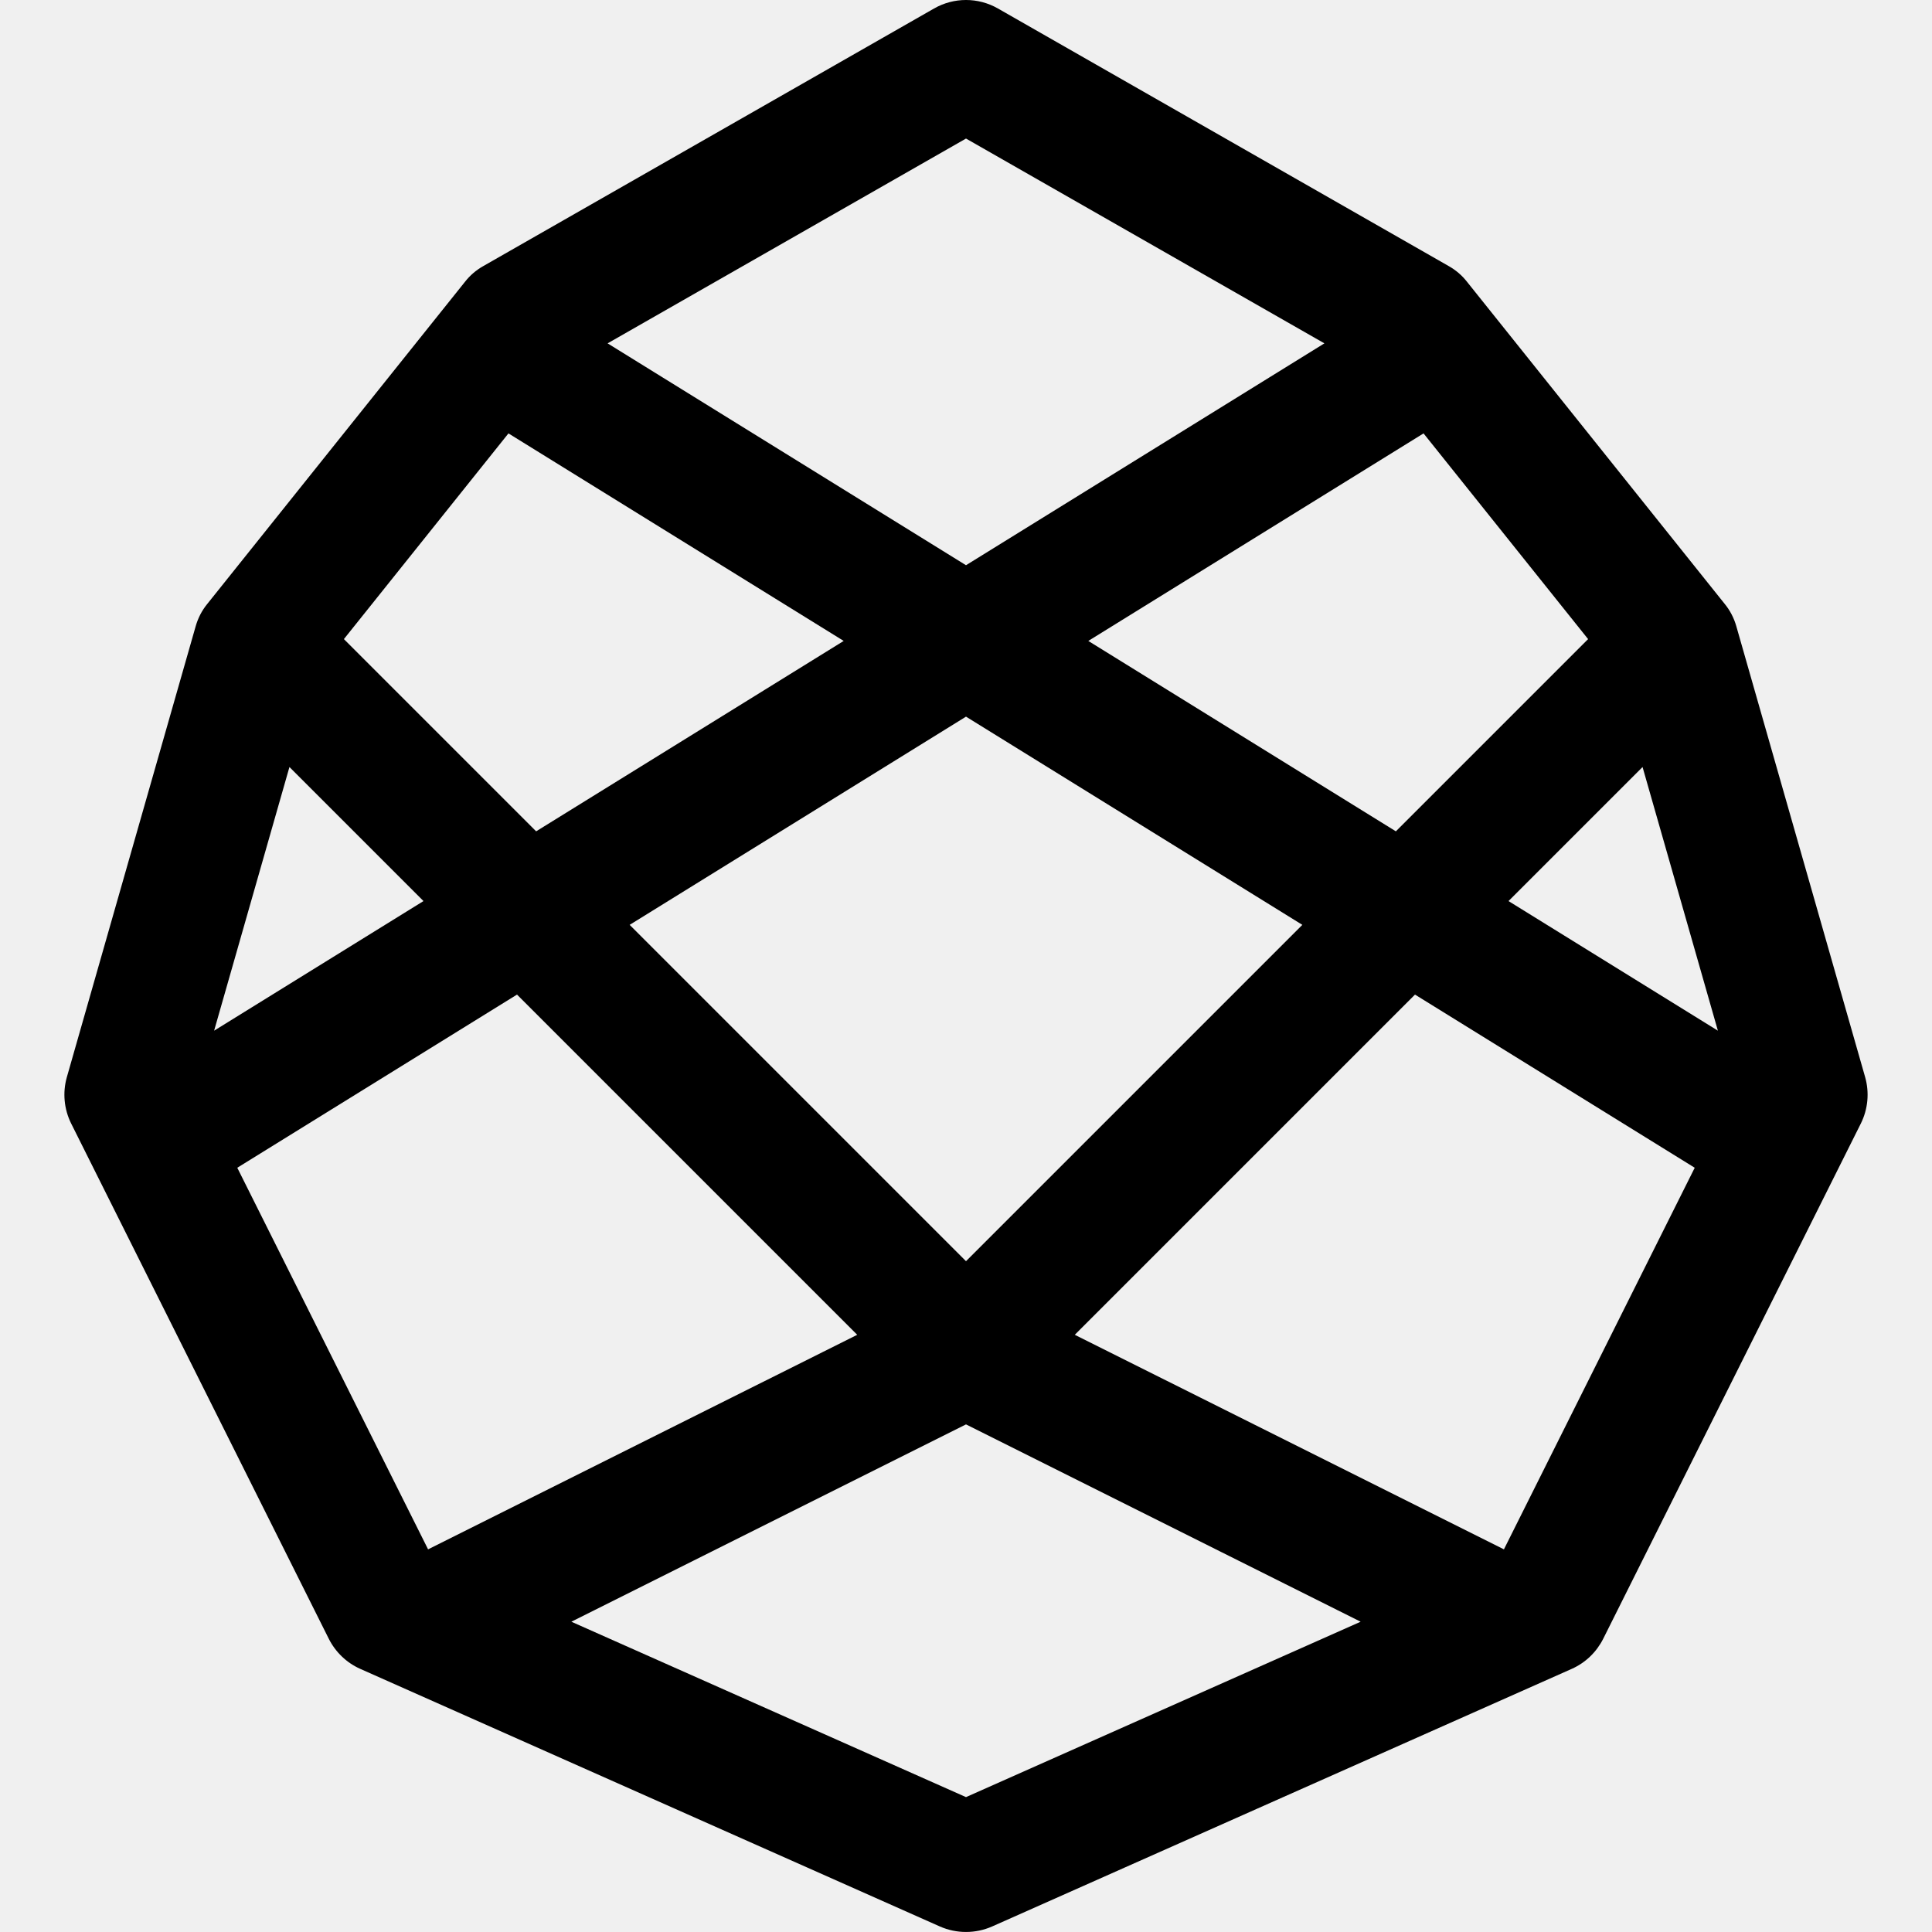
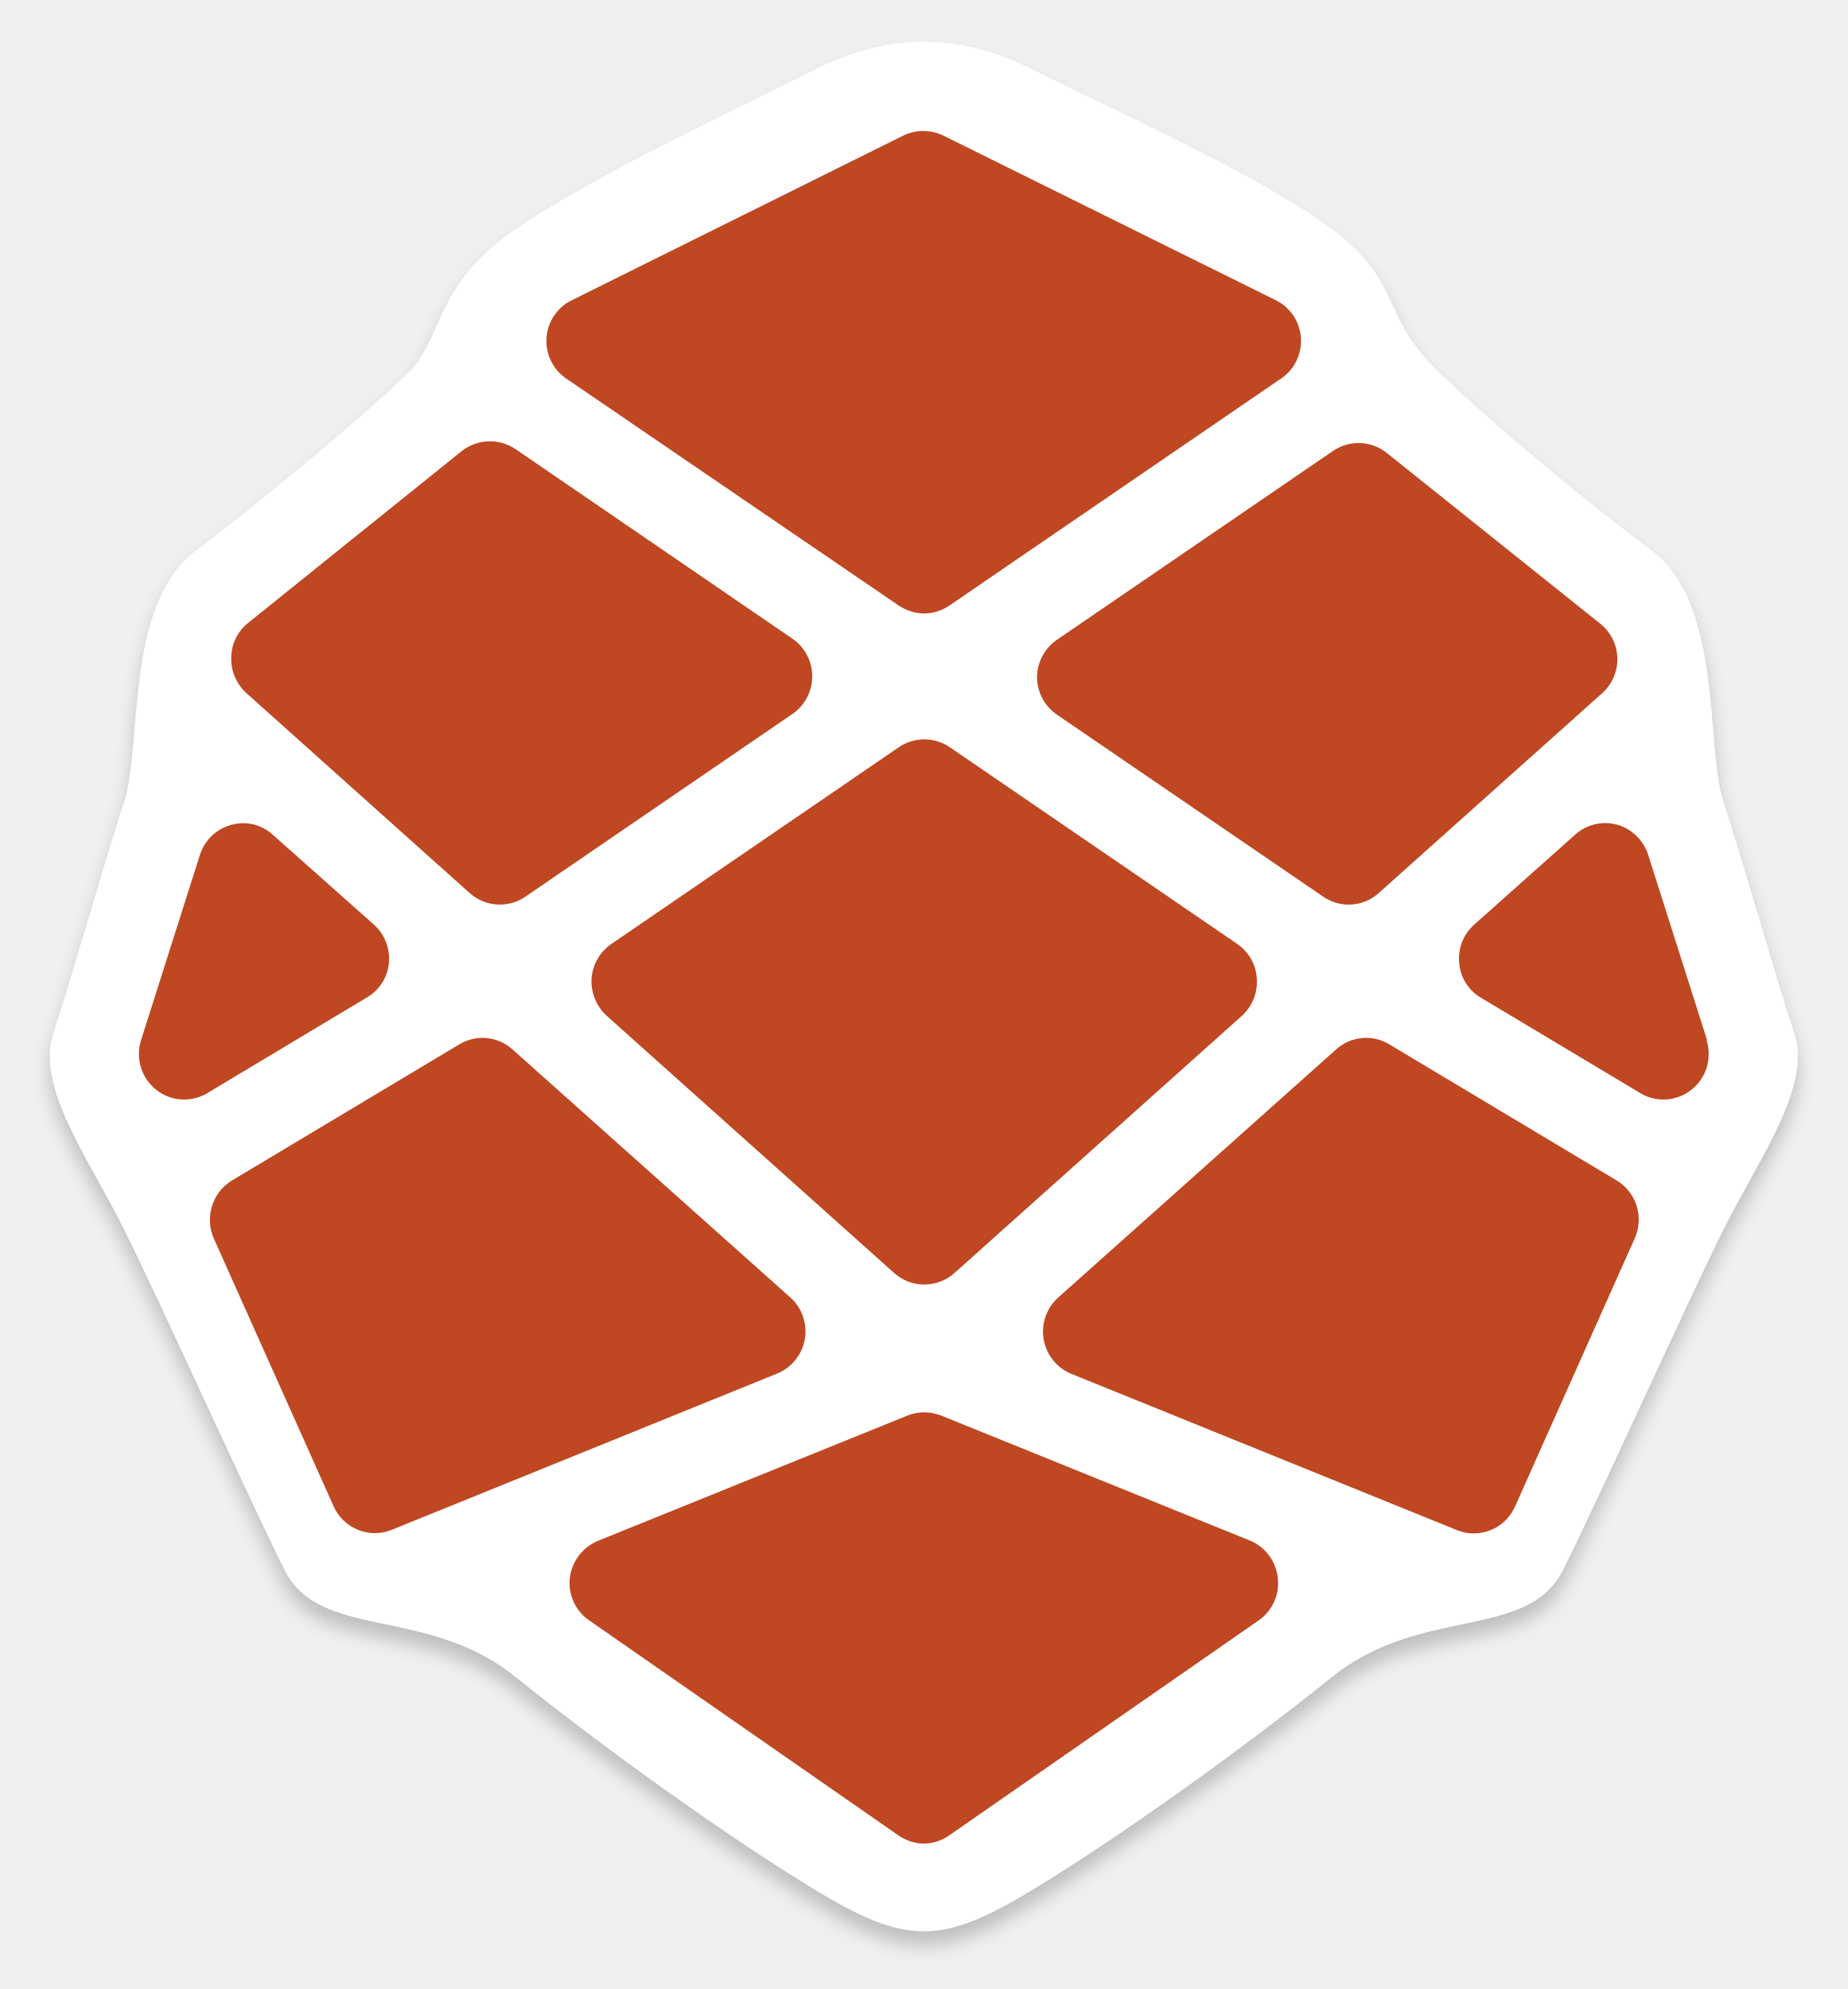
- <svg xmlns="http://www.w3.org/2000/svg" width="15px" height="15px" viewBox="0 0 15 15" fill="none">
-   <path d="M7.5 0.5L7.748 0.066C7.594 -0.022 7.406 -0.022 7.252 0.066L7.5 0.5ZM4 2.5L3.752 2.066C3.697 2.097 3.649 2.138 3.61 2.188L4 2.5ZM2 5L1.61 4.688C1.568 4.739 1.537 4.799 1.519 4.863L2 5ZM1 8.5L0.519 8.363C0.485 8.483 0.497 8.612 0.553 8.724L1 8.5ZM3 12.5L2.553 12.724C2.605 12.827 2.691 12.91 2.797 12.957L3 12.5ZM7.5 14.5L7.297 14.957C7.426 15.014 7.574 15.014 7.703 14.957L7.5 14.5ZM12 12.5L12.203 12.957C12.309 12.91 12.395 12.827 12.447 12.724L12 12.5ZM14 8.5L14.447 8.724C14.503 8.612 14.515 8.483 14.481 8.363L14 8.5ZM13 5L13.481 4.863C13.463 4.799 13.432 4.739 13.39 4.688L13 5ZM11 2.5L11.39 2.188C11.351 2.138 11.303 2.097 11.248 2.066L11 2.5ZM7.252 0.066L3.752 2.066L4.248 2.934L7.748 0.934L7.252 0.066ZM3.61 2.188L1.61 4.688L2.39 5.312L4.39 2.812L3.61 2.188ZM1.519 4.863L0.519 8.363L1.481 8.637L2.481 5.137L1.519 4.863ZM0.553 8.724L2.553 12.724L3.447 12.276L1.447 8.276L0.553 8.724ZM2.797 12.957L7.297 14.957L7.703 14.043L3.203 12.043L2.797 12.957ZM7.703 14.957L12.203 12.957L11.797 12.043L7.297 14.043L7.703 14.957ZM12.447 12.724L14.447 8.724L13.553 8.276L11.553 12.276L12.447 12.724ZM14.481 8.363L13.481 4.863L12.519 5.137L13.519 8.637L14.481 8.363ZM13.39 4.688L11.39 2.188L10.61 2.812L12.61 5.312L13.39 4.688ZM11.248 2.066L7.748 0.066L7.252 0.934L10.752 2.934L11.248 2.066ZM3.237 2.925L13.737 9.425L14.263 8.575L3.763 2.075L3.237 2.925ZM11.237 2.075L0.737 8.575L1.263 9.425L11.763 2.925L11.237 2.075ZM1.646 5.354L7.146 10.854L7.854 10.146L2.354 4.646L1.646 5.354ZM7.276 10.947L11.276 12.947L11.724 12.053L7.724 10.053L7.276 10.947ZM12.646 4.646L7.146 10.146L7.854 10.854L13.354 5.354L12.646 4.646ZM7.276 10.053L3.276 12.053L3.724 12.947L7.724 10.947L7.276 10.053Z" fill="black" />
+ <svg xmlns="http://www.w3.org/2000/svg" fill="none" height="1000" viewBox="0 0 929 1000" width="929">
+   <filter id="a" color-interpolation-filters="sRGB" filterUnits="userSpaceOnUse" height="968" width="897" x="16" y="19">
+     <feFlood flood-opacity="0" result="BackgroundImageFix" />
+     <feColorMatrix in="SourceAlpha" type="matrix" values="0 0 0 0 0 0 0 0 0 0 0 0 0 0 0 0 0 0 127 0" />
+     <feOffset dy="7" />
+     <feGaussianBlur stdDeviation="4.5" />
+     <feColorMatrix type="matrix" values="0 0 0 0 0 0 0 0 0 0 0 0 0 0 0 0 0 0 0.203 0" />
+     <feBlend in2="BackgroundImageFix" mode="normal" result="effect1_dropShadow" />
+     <feBlend in="SourceGraphic" in2="effect1_dropShadow" mode="normal" result="shape" />
+   </filter>
+   <g filter="url(#a)">
+     <path clip-rule="evenodd" d="m410.901 34.475c-35.733 17.967-111.058 52.947-151.864 80.851-40.806 27.905-35.733 53.901-53.599 71.868s-71.465 62.884-107.198 89.834c-35.733 26.951-26.799 98.818-35.733 125.769-8.933 26.95-26.799 89.834-35.733 116.785-8.933 26.95 17.866 62.884 35.733 98.818 17.866 35.933 62.532 134.751 80.399 170.685 17.866 35.934 71.465 17.967 116.131 53.901s107.198 80.851 151.864 107.801c44.666 26.951 62.532 26.951 107.198 0 44.666-26.95 107.198-71.867 151.864-107.801s98.265-17.967 116.131-53.901c17.867-35.934 62.533-134.752 80.399-170.685 17.866-35.934 44.666-71.868 35.733-98.818-8.934-26.951-26.8-89.835-35.733-116.785-8.933-26.951 0-98.818-35.733-125.769-35.732-26.95-77.21-61.265-107.198-89.834-29.987-28.569-17.866-44.917-53.599-71.868-35.733-26.95-116.131-62.884-151.864-80.851s-71.465-17.967-107.198 0z" fill="#fff" fill-rule="evenodd" />
+   </g>
+   <path clip-rule="evenodd" d="m284.731 190.341 167.193 114.125c3.774 2.513 8.181 3.889 12.705 3.966 4.53-.033 8.95-1.413 12.705-3.966l167.32-114.509c6.502-4.655 10.087-12.415 9.435-20.421-.652-8.007-5.444-15.075-12.611-18.602l-167.193-82.779c-6.343-3.077-13.732-3.077-20.074 0l-166.685 82.779c-7.297 3.546-12.152 10.751-12.729 18.888-.577 8.138 3.212 15.965 9.934 20.519zm236.688 149.949c.013 7.568 3.718 14.647 9.91 18.935l134.034 91.608c8.58 5.916 20.061 5.176 27.823-1.792l112.437-100.563c5.011-4.477 7.793-10.96 7.597-17.703s-3.351-13.052-8.613-17.225l-107.355-85.85c-7.803-6.199-18.689-6.613-26.934-1.024l-138.989 95.062c-6.083 4.211-9.773 11.12-9.91 18.552zm-333.371 124.616c5.417 4.866 8.202 12.044 7.496 19.32-.704 7.318-4.93 13.821-11.308 17.4l-80.039 47.979c-8.114 4.849-18.358 4.15-25.747-1.758-7.389-5.908-10.389-15.797-7.539-24.855l29.602-93.142c2.323-7.38 8.209-13.067 15.627-15.097 7.413-2.158 15.407-.266 21.09 4.989zm434.119 9.724-144.706-99.028c-7.691-5.174-17.719-5.174-25.41 0l-144.706 99.028c-5.756 3.984-9.402 10.386-9.91 17.4-.375 7.064 2.424 13.923 7.623 18.68l144.579 129.35c4.17 3.719 9.549 5.768 15.119 5.758 5.567-.002 10.943-2.049 15.119-5.758l144.579-129.35c5.214-4.737 7.978-11.624 7.496-18.68-.404-7.014-4.018-13.442-9.783-17.4zm-385.968-25.589-112.31-100.563c-5.053-4.591-7.842-11.19-7.623-18.04.122-6.752 3.247-13.091 8.512-17.272l107.355-86.362c7.858-6.181 18.765-6.594 27.061-1.023l138.862 95.061c6.445 4.227 10.332 11.447 10.332 19.192s-3.887 14.965-10.332 19.191l-133.907 91.607c-8.633 5.89-20.129 5.154-27.95-1.791zm576.666 144.448-114.343-68.449c-8.491-5.118-19.3-4.081-26.679 2.558l-139.752 124.745c-5.895 5.265-8.664 13.227-7.318 21.045s6.614 14.378 13.924 17.338l193.874 78.557c2.659 1.104 5.509 1.67 8.385 1.663 8.998.028 17.166-5.288 20.836-13.562l60.093-134.596c4.891-10.651.996-23.302-9.02-29.299zm15.88-163.639 29.602 93.142h-.254c2.189 6.968.946 14.568-3.348 20.46-4.293 5.891-11.12 9.365-18.377 9.351-4.071.014-8.068-1.092-11.561-3.198l-80.167-47.979c-6.246-3.654-10.325-10.151-10.926-17.4-.748-7.282 2.044-14.478 7.496-19.32l50.819-45.291c5.741-5.145 13.674-7.022 21.09-4.99 7.413 2.118 13.28 7.834 15.626 15.225zm-424.082 243.475c1.366-7.786-1.375-15.728-7.242-20.982l-139.751-124.745c-7.38-6.639-18.189-7.676-26.68-2.558l-114.343 68.449c-9.9 6.023-13.817 18.514-9.147 29.171l60.22 134.596c4.989 11.223 17.888 16.475 29.221 11.899l193.747-78.557c7.312-2.934 12.599-9.467 13.975-17.273zm68.605 38.383 155.506 62.948c7.603 3.254 12.856 10.405 13.721 18.68.984 8.377-2.737 16.611-9.656 21.366l-155.632 108.112c-3.73 2.62-8.158 4.047-12.705 4.094-4.544-.071-8.965-1.495-12.705-4.094l-155.505-108.112c-6.945-4.743-10.711-12.968-9.783-21.366 1.038-8.361 6.48-15.505 14.229-18.68l155.506-62.948c5.468-2.18 11.556-2.18 17.024 0z" fill="#bf4722" fill-rule="evenodd" />
</svg>
